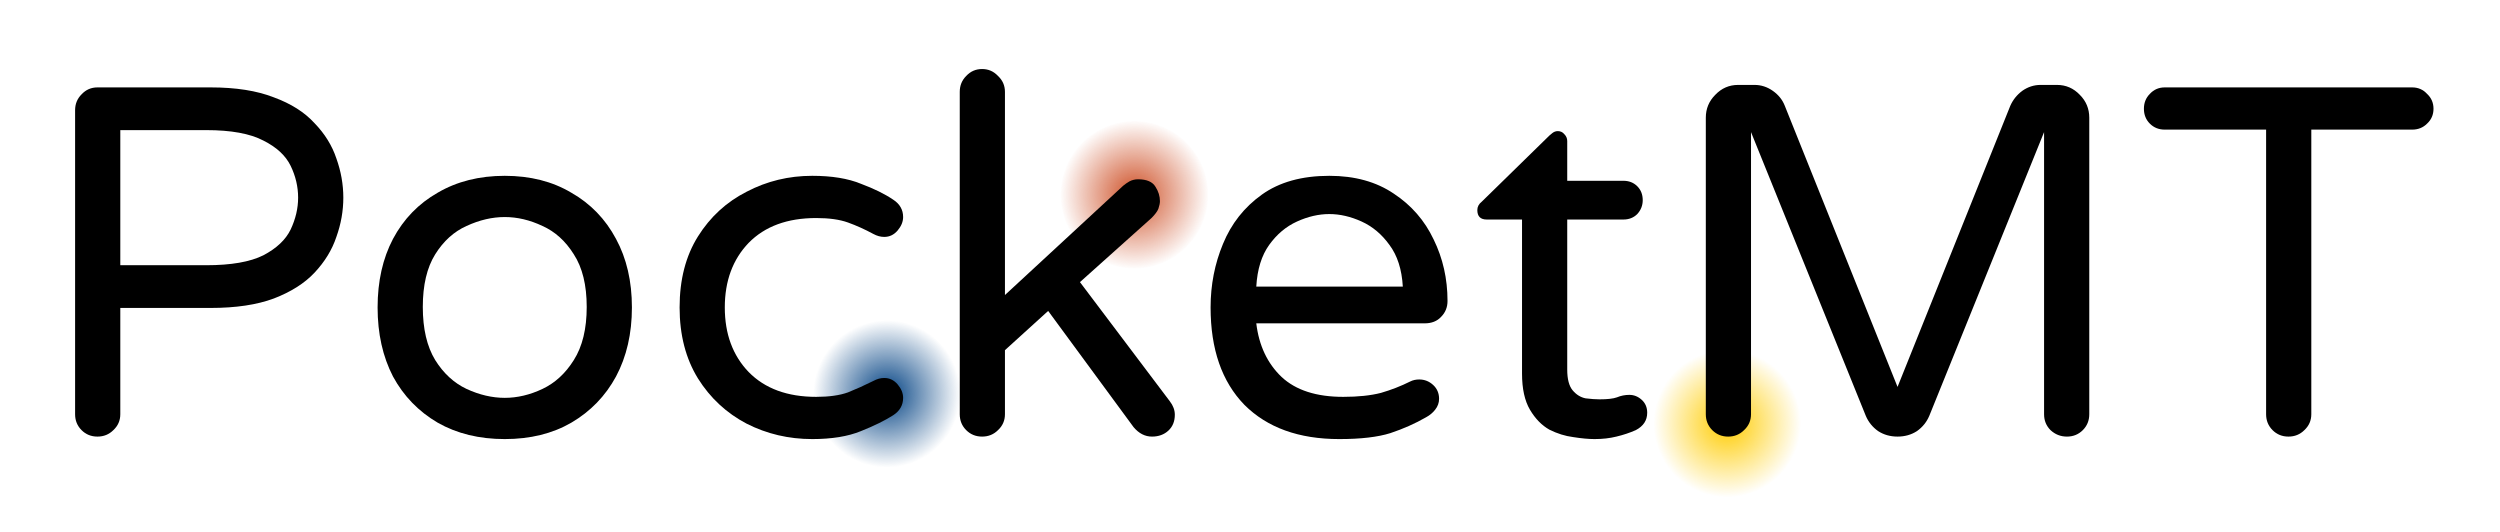
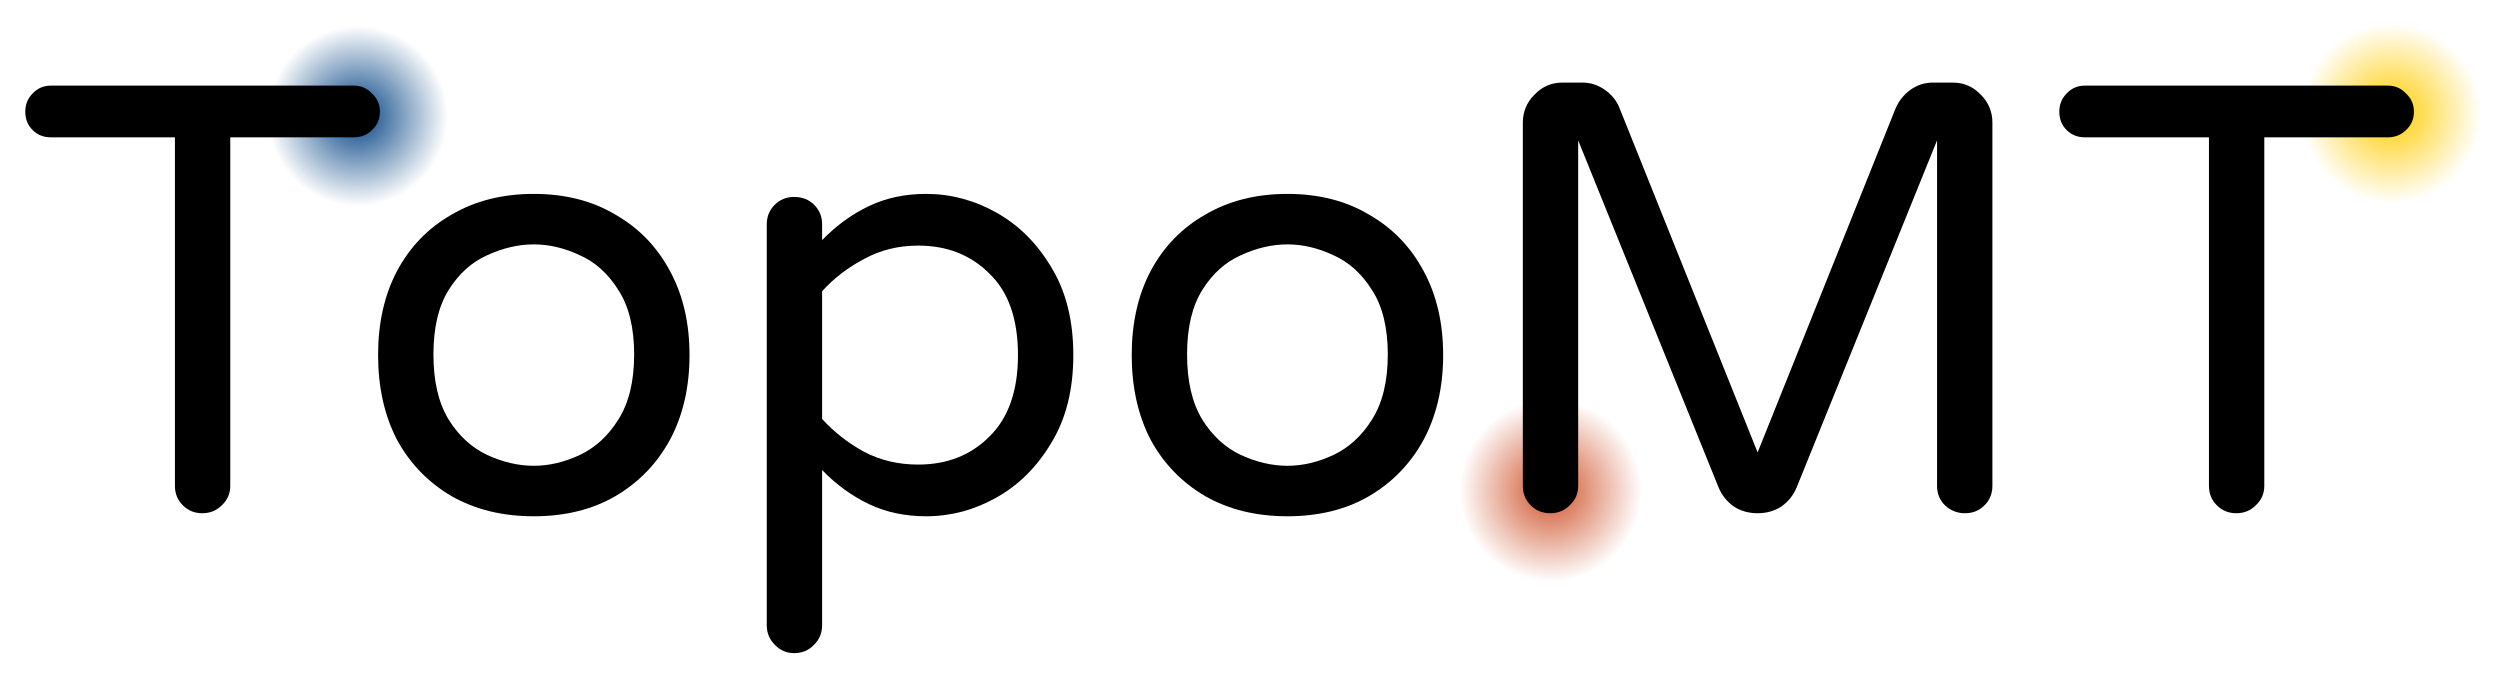
- <svg xmlns="http://www.w3.org/2000/svg" xmlns:xlink="http://www.w3.org/1999/xlink" version="1.1" id="svg2" viewBox="0 0 2496.721 530.327" height="14.967cm" width="70.463cm">
+ <svg xmlns="http://www.w3.org/2000/svg" xmlns:xlink="http://www.w3.org/1999/xlink" version="1.1" id="svg2" viewBox="0 0 2038.855 549.354" height="15.504cm" width="57.541cm">
  <defs id="defs4">
+     <rect x="1251.766" y="900.603" width="479.645" height="675.553" id="rect302" />
    <linearGradient id="linearGradient60818">
      <stop style="stop-color:#ffcc00;stop-opacity:1;" offset="0" id="stop60814" />
      <stop style="stop-color:#ffcc00;stop-opacity:0;" offset="1" id="stop60816" />
    </linearGradient>
    <linearGradient id="linearGradient57616">
      <stop style="stop-color:#ce5027;stop-opacity:1;" offset="0" id="stop57612" />
      <stop style="stop-color:#ce5027;stop-opacity:0;" offset="1" id="stop57614" />
    </linearGradient>
    <linearGradient id="linearGradient55606">
      <stop style="stop-color:#004082;stop-opacity:1;" offset="0" id="stop55602" />
      <stop style="stop-color:#004082;stop-opacity:0;" offset="1" id="stop55604" />
    </linearGradient>
    <rect x="222.601" y="77.494" width="3497.103" height="684.689" id="rect3341" />
    <linearGradient id="linearGradient5816">
      <stop id="stop5818" offset="0" style="stop-color:#0066cd;stop-opacity:1;" />
    </linearGradient>
    <linearGradient id="linearGradient5810">
      <stop id="stop5812" offset="0" style="stop-color:#0066cd;stop-opacity:1;" />
    </linearGradient>
    <linearGradient id="linearGradient5800-2">
      <stop style="stop-color:#004082;stop-opacity:0;" offset="0" id="stop5808" />
    </linearGradient>
    <linearGradient id="linearGradient5800">
      <stop id="stop5802" offset="0" style="stop-color:#004082;stop-opacity:0;" />
    </linearGradient>
    <linearGradient id="azul-8">
      <stop id="stop5796" offset="0" style="stop-color:#004082;stop-opacity:0;" />
    </linearGradient>
    <linearGradient id="linearGradient5788">
      <stop id="stop5790" offset="0" style="stop-color:#0066cd;stop-opacity:0;" />
    </linearGradient>
-     <radialGradient xlink:href="#linearGradient55606" id="radialGradient55610" cx="70.203" cy="751.989" fx="70.203" fy="751.989" r="52.525" gradientUnits="userSpaceOnUse" gradientTransform="matrix(1.400139,0,0,1.400139,901.3966,-278.2117)" />
-     <radialGradient xlink:href="#linearGradient57616" id="radialGradient57620" cx="1150.063" cy="452.917" fx="1150.063" fy="452.917" r="53.15" gradientUnits="userSpaceOnUse" gradientTransform="matrix(1.402475,0,0,1.402475,-366.1075,-59.39864)" />
-     <radialGradient xlink:href="#linearGradient60818" id="radialGradient60820" cx="2447.105" cy="440.593" fx="2447.105" fy="440.593" r="52.525" gradientUnits="userSpaceOnUse" gradientTransform="matrix(1.402873,0,0,1.402873,-1594.147,186.1969)" />
+     <radialGradient xlink:href="#linearGradient55606" id="radialGradient55610" cx="70.203" cy="751.989" fx="70.203" fy="751.989" r="52.525" gradientUnits="userSpaceOnUse" gradientTransform="matrix(1.400139,0,0,1.400139,320.1466,-559.4617)" />
+     <radialGradient xlink:href="#linearGradient57616" id="radialGradient57620" cx="1150.063" cy="452.917" fx="1150.063" fy="452.917" r="53.15" gradientUnits="userSpaceOnUse" gradientTransform="matrix(1.402475,0,0,1.402475,-221.7325,163.7264)" />
+     <radialGradient xlink:href="#linearGradient60818" id="radialGradient60820" cx="2447.105" cy="440.593" fx="2447.105" fy="440.593" r="52.525" gradientUnits="userSpaceOnUse" gradientTransform="matrix(1.402873,0,0,1.402873,-1356.022,-126.9281)" />
  </defs>
-   <g transform="translate(-113.8772,-381.2762)" id="layer1">
+   <g transform="translate(-147.2079,-417.4812)" id="layer1">
    <g id="g70941">
-       <g id="g71262">
-         <circle r="73.666" cy="575.806" cx="1246.827" id="path4164-6-7-5-3-0" style="fill:url(#radialGradient57620);fill-opacity:1;stroke:none;stroke-width:1.739;stroke-linejoin:miter;stroke-miterlimit:4;stroke-dasharray:none;stroke-opacity:1" />
-         <circle r="73.687" cy="804.293" cx="1838.83" id="path4164-6-7-5-3-7" style="fill:url(#radialGradient60820);fill-opacity:1;stroke:none;stroke-width:1.751;stroke-linejoin:miter;stroke-miterlimit:4;stroke-dasharray:none;stroke-opacity:1" />
-         <ellipse cy="774.677" cx="999.691" id="path4164-6-7-5-5-92" style="fill:url(#radialGradient55610);fill-opacity:1;stroke:none;stroke-width:1.748;stroke-linejoin:miter;stroke-miterlimit:4;stroke-dasharray:none;stroke-opacity:1" rx="73.524" ry="73.543" />
-         <g aria-label="PocketMT" transform="matrix(0.9375,0,0,0.9375,-67.92985,290.8091)" id="text3339" style="font-size:529.134px;line-height:125%;letter-spacing:0px;word-spacing:0px;white-space:pre;shape-inside:url(#rect3341);display:inline;stroke-width:1px">
-           <path d="m 297.739,561.586 q -10.054,0 -16.932,-6.879 -6.879,-6.879 -6.879,-16.932 V 213.945 q 0,-10.054 6.879,-16.932 6.879,-7.408 16.932,-7.408 h 120.643 q 40.214,0 67.2,10.583 27.515,10.054 43.389,27.515 16.403,16.932 23.282,37.569 7.408,20.636 7.408,41.802 0,21.165 -7.408,41.802 -6.879,20.636 -23.282,38.098 -15.874,16.932 -43.389,27.515 -26.986,10.054 -67.2,10.054 h -96.302 v 113.235 q 0,10.054 -7.408,16.932 -6.879,6.879 -16.932,6.879 z m 24.34,-182.551 h 91.54 q 39.685,0 60.85,-10.583 21.165,-11.112 29.102,-27.515 7.937,-16.932 7.937,-33.865 0,-17.461 -7.937,-33.865 -7.937,-16.403 -29.102,-26.986 -21.165,-11.112 -60.85,-11.112 h -91.54 z" style="font-family:'Varela Round';-inkscape-font-specification:'Varela Round'" id="path343" />
-           <path d="m 731.629,564.231 q -40.743,0 -71.433,-17.461 -30.69,-17.991 -47.622,-49.209 -16.403,-31.748 -16.403,-73.55 0,-41.802 16.403,-73.02 16.932,-31.748 47.622,-49.209 30.69,-17.991 71.433,-17.991 40.743,0 70.904,17.991 30.69,17.461 47.622,49.209 16.932,31.219 16.932,73.02 0,41.802 -16.932,73.55 -16.932,31.219 -47.622,49.209 -30.161,17.461 -70.904,17.461 z m 0,-43.918 q 20.107,0 40.214,-9.524 20.107,-9.524 33.335,-30.69 13.757,-21.694 13.757,-56.617 0,-34.923 -13.757,-56.088 -13.228,-21.165 -33.335,-30.161 -20.107,-9.524 -40.214,-9.524 -20.107,0 -40.743,9.524 -20.107,8.995 -33.335,30.161 -13.228,21.165 -13.228,56.088 0,34.923 13.228,56.617 13.228,21.165 33.335,30.69 20.636,9.524 40.743,9.524 z" style="font-family:'Varela Round';-inkscape-font-specification:'Varela Round'" id="path345" />
-           <path d="m 1059.163,564.231 q -37.569,0 -69.846,-16.403 -32.277,-16.932 -51.855,-48.151 -19.578,-31.748 -19.578,-75.666 0,-44.447 19.578,-75.666 19.578,-31.219 51.855,-47.622 32.277,-16.932 69.846,-16.932 31.219,0 51.855,8.466 21.165,7.937 34.394,16.932 10.583,6.879 10.583,18.52 0,7.408 -5.821,14.287 -5.82,6.879 -14.287,6.879 -5.821,0 -11.641,-3.175 -13.758,-7.408 -26.986,-12.17 -13.228,-4.762 -33.864,-4.762 -46.035,0 -71.962,26.457 -25.398,26.457 -25.398,68.787 0,42.331 25.398,68.787 25.928,26.457 71.962,26.457 20.636,0 33.864,-4.762 13.228,-5.291 26.986,-12.17 5.82,-3.175 11.641,-3.175 8.466,0 14.287,6.879 5.821,6.879 5.821,14.287 0,11.641 -10.583,18.52 -13.228,8.466 -34.394,16.932 -20.636,8.466 -51.855,8.466 z" style="font-family:'Varela Round';-inkscape-font-specification:'Varela Round'" id="path347" />
-           <path d="m 1240.127,561.586 q -10.054,0 -16.932,-6.879 -6.879,-6.879 -6.879,-16.932 V 194.367 q 0,-10.054 6.879,-16.932 6.879,-7.408 16.932,-7.408 10.053,0 16.932,7.408 7.408,6.879 7.408,16.932 v 216.416 l 125.934,-116.409 q 3.175,-2.646 6.879,-4.762 4.233,-2.117 8.995,-2.117 13.758,0 18.52,7.937 4.762,7.408 4.762,15.345 0,3.175 -1.587,7.937 -1.587,4.233 -7.408,10.054 l -76.195,68.258 95.773,126.992 q 5.291,6.879 5.291,14.287 0,10.583 -6.879,16.932 -6.879,6.35 -17.461,6.35 -11.112,0 -19.578,-10.054 l -91.011,-123.817 -46.035,41.802 v 68.258 q 0,10.054 -7.408,16.932 -6.879,6.879 -16.932,6.879 z" style="font-family:'Varela Round';-inkscape-font-specification:'Varela Round'" id="path349" />
-           <path d="m 1620.574,564.231 q -64.554,0 -101.065,-36.51 -35.981,-37.039 -35.981,-103.71 0,-35.981 13.228,-67.729 13.228,-32.277 41.272,-52.384 28.044,-20.107 71.962,-20.107 40.743,0 68.787,19.049 28.044,18.52 42.331,48.68 14.816,30.161 14.816,65.613 0,10.054 -6.879,16.932 -6.35,6.879 -17.461,6.879 h -179.376 q 4.233,35.452 26.986,57.146 22.753,21.165 65.613,21.165 23.811,0 40.214,-4.233 16.403,-4.762 31.219,-12.17 4.233,-2.117 9.524,-2.117 8.466,0 14.816,5.82 6.35,5.82 6.35,14.816 0,6.35 -4.233,11.641 -3.704,4.762 -9.524,7.937 -17.462,10.054 -38.098,16.932 -20.107,6.35 -54.501,6.35 z m -88.365,-162.444 h 156.095 q -1.587,-27.515 -14.287,-44.447 -12.17,-16.932 -29.631,-24.869 -17.461,-7.937 -34.394,-7.937 -16.932,0 -34.394,7.937 -17.461,7.937 -29.631,24.869 -12.17,16.932 -13.758,44.447 z" style="font-family:'Varela Round';-inkscape-font-specification:'Varela Round'" id="path351" />
-           <path d="m 1892.549,564.231 q -9.524,0 -22.753,-2.117 -12.699,-1.587 -25.398,-7.937 -12.17,-6.879 -20.636,-21.165 -8.466,-14.287 -8.466,-38.627 V 330.354 h -37.569 q -10.053,0 -10.053,-10.054 0,-5.291 4.762,-8.995 l 71.962,-70.375 q 1.058,-1.058 3.175,-2.646 2.646,-2.117 5.821,-2.117 4.233,0 6.879,3.175 3.175,3.175 3.175,7.408 v 42.331 h 59.792 q 8.995,0 14.816,5.82 5.821,5.82 5.821,14.816 0,8.466 -5.821,14.816 -5.82,5.82 -14.816,5.82 h -59.792 v 159.798 q 0,15.345 5.821,22.224 5.821,6.879 13.758,8.466 8.466,1.058 14.816,1.058 12.699,0 18.52,-2.117 6.35,-2.646 13.228,-2.646 7.408,0 13.228,5.291 5.821,5.291 5.821,13.757 0,12.17 -12.17,18.52 -9.524,4.233 -20.636,6.879 -10.583,2.646 -23.282,2.646 z" style="font-family:'Varela Round';-inkscape-font-specification:'Varela Round'" id="path353" />
-           <path d="m 2034.886,561.586 q -10.053,0 -16.932,-6.879 -6.879,-6.879 -6.879,-16.932 V 221.882 q 0,-14.287 10.053,-24.34 10.054,-10.583 24.34,-10.583 h 17.461 q 10.583,0 19.578,6.35 8.995,6.35 12.699,15.874 l 120.113,299.49 120.113,-299.49 q 4.233,-9.524 12.699,-15.874 8.995,-6.35 19.578,-6.35 h 17.461 q 14.287,0 24.34,10.583 10.053,10.054 10.053,24.34 v 315.893 q 0,10.054 -6.879,16.932 -6.879,6.879 -16.932,6.879 -10.054,0 -17.461,-6.879 -6.879,-6.879 -6.879,-16.932 V 237.227 l -122.23,302.135 q -4.233,10.054 -13.228,16.403 -8.995,5.82 -20.636,5.82 -11.641,0 -20.636,-5.82 -8.995,-6.35 -13.228,-16.403 L 2059.226,237.227 v 300.548 q 0,10.054 -7.408,16.932 -6.879,6.879 -16.932,6.879 z" style="font-family:'Varela Round';-inkscape-font-specification:'Varela Round'" id="path355" />
-           <path d="m 2631.749,561.586 q -10.053,0 -16.932,-6.879 -6.879,-6.879 -6.879,-16.932 V 234.581 h -107.943 q -9.524,0 -15.874,-6.35 -6.35,-6.35 -6.35,-15.874 0,-9.524 6.35,-15.874 6.35,-6.879 15.874,-6.879 h 263.509 q 9.524,0 15.874,6.879 6.879,6.35 6.879,15.874 0,9.524 -6.879,15.874 -6.35,6.35 -15.874,6.35 H 2656.089 v 303.194 q 0,10.054 -7.408,16.932 -6.879,6.879 -16.932,6.879 z" style="font-family:'Varela Round';-inkscape-font-specification:'Varela Round'" id="path357" />
+       <g id="g71262" transform="translate(20.625,18.75)">
+         <path id="path4164-6-7-5-3-0" style="fill:url(#radialGradient57620);stroke-width:1.739" d="m 1464.868,798.931 a 73.666,73.666 0 0 1 -73.666,73.666 73.666,73.666 0 0 1 -73.666,-73.666 73.666,73.666 0 0 1 73.666,-73.666 73.666,73.666 0 0 1 73.666,73.666 z" />
+         <path id="path4164-6-7-5-3-7" style="fill:url(#radialGradient60820);stroke-width:1.751" d="m 2150.642,491.168 a 73.687,73.687 0 0 1 -73.686,73.687 73.687,73.687 0 0 1 -73.687,-73.687 73.687,73.687 0 0 1 73.687,-73.687 73.687,73.687 0 0 1 73.686,73.687 z" />
+         <path id="path4164-6-7-5-5-92" style="fill:url(#radialGradient55610);stroke-width:1.748" d="m 491.965,493.427 a 73.524,73.543 0 0 1 -73.524,73.543 73.524,73.543 0 0 1 -73.524,-73.543 73.524,73.543 0 0 1 73.524,-73.543 73.524,73.543 0 0 1 73.524,73.543 z" />
+         <g aria-label="TopoMT" transform="matrix(0.9375,0,0,0.9375,-67.92985,290.8091)" id="text3339" style="font-size:529.134px;line-height:125%;letter-spacing:0px;word-spacing:0px;white-space:pre;shape-inside:url(#rect3341);display:inline;stroke-width:1px">
+           <path d="m 383.458,561.586 q -10.054,0 -16.932,-6.879 -6.879,-6.879 -6.879,-16.932 V 234.581 H 251.704 q -9.524,0 -15.874,-6.35 -6.35,-6.35 -6.35,-15.874 0,-9.524 6.35,-15.874 6.35,-6.879 15.874,-6.879 h 263.509 q 9.524,0 15.874,6.879 6.879,6.35 6.879,15.874 0,9.524 -6.879,15.874 -6.35,6.35 -15.874,6.35 h -107.414 v 303.194 q 0,10.054 -7.408,16.932 -6.879,6.879 -16.932,6.879 z" style="font-family:'Varela Round';-inkscape-font-specification:'Varela Round'" id="path354" />
+           <path d="m 671.836,564.231 q -40.743,0 -71.433,-17.461 -30.69,-17.991 -47.622,-49.209 -16.403,-31.748 -16.403,-73.55 0,-41.802 16.403,-73.02 16.932,-31.748 47.622,-49.209 30.69,-17.991 71.433,-17.991 40.743,0 70.904,17.991 30.69,17.461 47.622,49.209 16.932,31.219 16.932,73.02 0,41.802 -16.932,73.55 -16.932,31.219 -47.622,49.209 -30.161,17.461 -70.904,17.461 z m 0,-43.918 q 20.107,0 40.214,-9.524 20.107,-9.524 33.335,-30.69 13.757,-21.694 13.757,-56.617 0,-34.923 -13.757,-56.088 -13.228,-21.165 -33.335,-30.161 -20.107,-9.524 -40.214,-9.524 -20.107,0 -40.743,9.524 -20.107,8.995 -33.335,30.161 -13.228,21.165 -13.228,56.088 0,34.923 13.228,56.617 13.228,21.165 33.335,30.69 20.636,9.524 40.743,9.524 z" style="font-family:'Varela Round';-inkscape-font-specification:'Varela Round'" id="path356" />
+           <path d="m 898.306,683.286 q -10.054,0 -16.932,-7.408 -6.879,-6.879 -6.879,-16.932 V 310.247 q 0,-10.054 6.879,-16.932 6.879,-6.879 16.932,-6.879 10.583,0 17.461,6.879 6.879,6.879 6.879,16.932 v 13.757 q 18.52,-19.049 40.743,-29.632 22.224,-10.583 49.739,-10.583 32.277,0 61.38,16.403 29.102,16.403 47.622,47.622 19.049,31.219 19.049,76.195 0,44.976 -19.049,76.195 -18.52,31.219 -47.622,47.622 -29.102,16.403 -61.38,16.403 -27.515,0 -49.739,-10.583 -22.224,-10.583 -40.743,-29.631 v 134.929 q 0,10.054 -6.879,16.932 -6.879,7.408 -17.461,7.408 z M 1006.249,519.255 q 37.569,0 61.909,-24.34 24.869,-24.34 24.869,-70.904 0,-47.093 -24.869,-70.904 -24.34,-24.34 -61.909,-24.34 -25.928,0 -47.093,11.641 -21.165,11.112 -36.51,28.044 v 111.118 q 15.345,16.932 36.51,28.573 21.165,11.112 47.093,11.112 z" style="font-family:'Varela Round';-inkscape-font-specification:'Varela Round'" id="path358" />
+           <path d="m 1327.434,564.231 q -40.743,0 -71.433,-17.461 -30.69,-17.991 -47.622,-49.209 -16.403,-31.748 -16.403,-73.55 0,-41.802 16.403,-73.02 16.932,-31.748 47.622,-49.209 30.69,-17.991 71.433,-17.991 40.743,0 70.904,17.991 30.69,17.461 47.622,49.209 16.932,31.219 16.932,73.02 0,41.802 -16.932,73.55 -16.932,31.219 -47.622,49.209 -30.161,17.461 -70.904,17.461 z m 0,-43.918 q 20.107,0 40.214,-9.524 20.107,-9.524 33.335,-30.69 13.758,-21.694 13.758,-56.617 0,-34.923 -13.758,-56.088 -13.228,-21.165 -33.335,-30.161 -20.107,-9.524 -40.214,-9.524 -20.107,0 -40.743,9.524 -20.107,8.995 -33.335,30.161 -13.228,21.165 -13.228,56.088 0,34.923 13.228,56.617 13.228,21.165 33.335,30.69 20.636,9.524 40.743,9.524 z" style="font-family:'Varela Round';-inkscape-font-specification:'Varela Round'" id="path360" />
+           <path d="m 1556.019,561.586 q -10.053,0 -16.932,-6.879 -6.879,-6.879 -6.879,-16.932 V 221.882 q 0,-14.287 10.054,-24.34 10.053,-10.583 24.34,-10.583 h 17.461 q 10.583,0 19.578,6.35 8.995,6.35 12.699,15.874 l 120.113,299.49 120.113,-299.49 q 4.233,-9.524 12.699,-15.874 8.995,-6.35 19.578,-6.35 h 17.461 q 14.287,0 24.34,10.583 10.053,10.054 10.053,24.34 v 315.893 q 0,10.054 -6.879,16.932 -6.879,6.879 -16.932,6.879 -10.053,0 -17.461,-6.879 -6.879,-6.879 -6.879,-16.932 V 237.227 l -122.23,302.135 q -4.233,10.054 -13.228,16.403 -8.995,5.82 -20.636,5.82 -11.641,0 -20.636,-5.82 -8.995,-6.35 -13.228,-16.403 l -122.23,-302.135 v 300.548 q 0,10.054 -7.408,16.932 -6.879,6.879 -16.932,6.879 z" style="font-family:'Varela Round';-inkscape-font-specification:'Varela Round'" id="path362" />
+           <path d="m 2152.882,561.586 q -10.053,0 -16.932,-6.879 -6.879,-6.879 -6.879,-16.932 V 234.581 h -107.943 q -9.524,0 -15.874,-6.35 -6.35,-6.35 -6.35,-15.874 0,-9.524 6.35,-15.874 6.35,-6.879 15.874,-6.879 h 263.509 q 9.524,0 15.874,6.879 6.879,6.35 6.879,15.874 0,9.524 -6.879,15.874 -6.35,6.35 -15.874,6.35 h -107.414 v 303.194 q 0,10.054 -7.408,16.932 -6.879,6.879 -16.932,6.879 z" style="font-family:'Varela Round';-inkscape-font-specification:'Varela Round'" id="path364" />
        </g>
+         <g transform="matrix(0.9375001,0,0,0.9375001,113.8772,381.2762)" id="text300" style="font-size:40px;line-height:1.25;letter-spacing:0px;word-spacing:0px;white-space:pre;shape-inside:url(#rect302);display:inline" />
      </g>
    </g>
  </g>
</svg>
